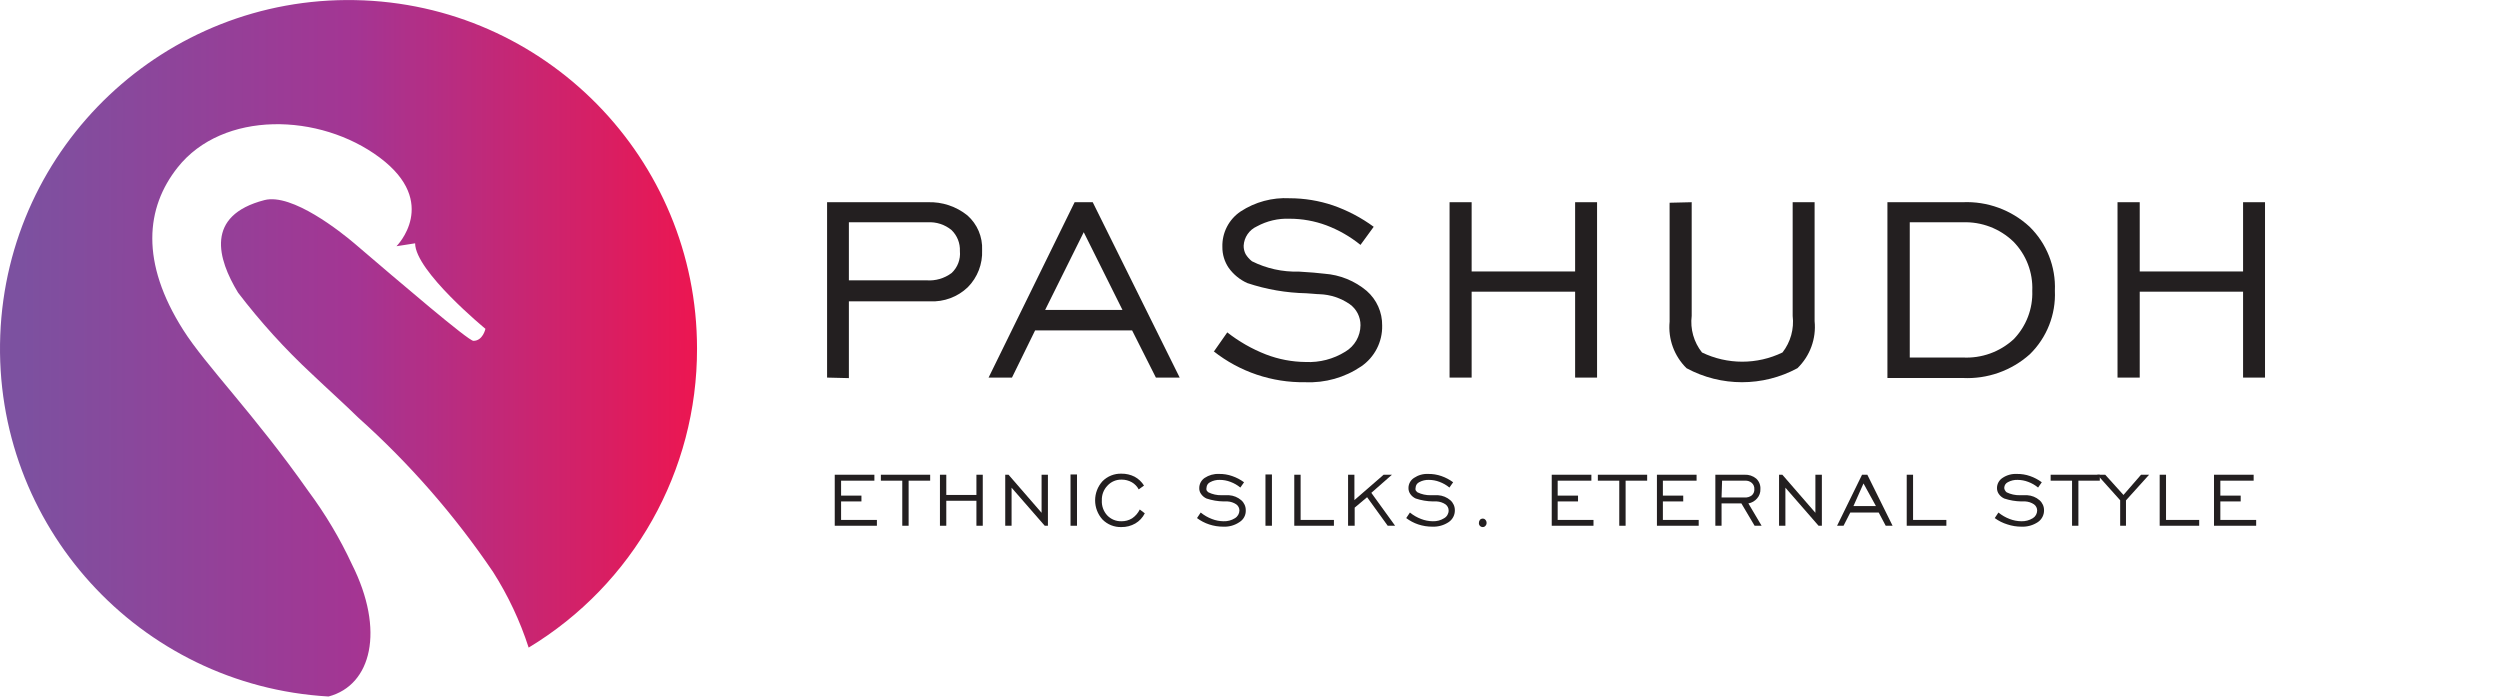
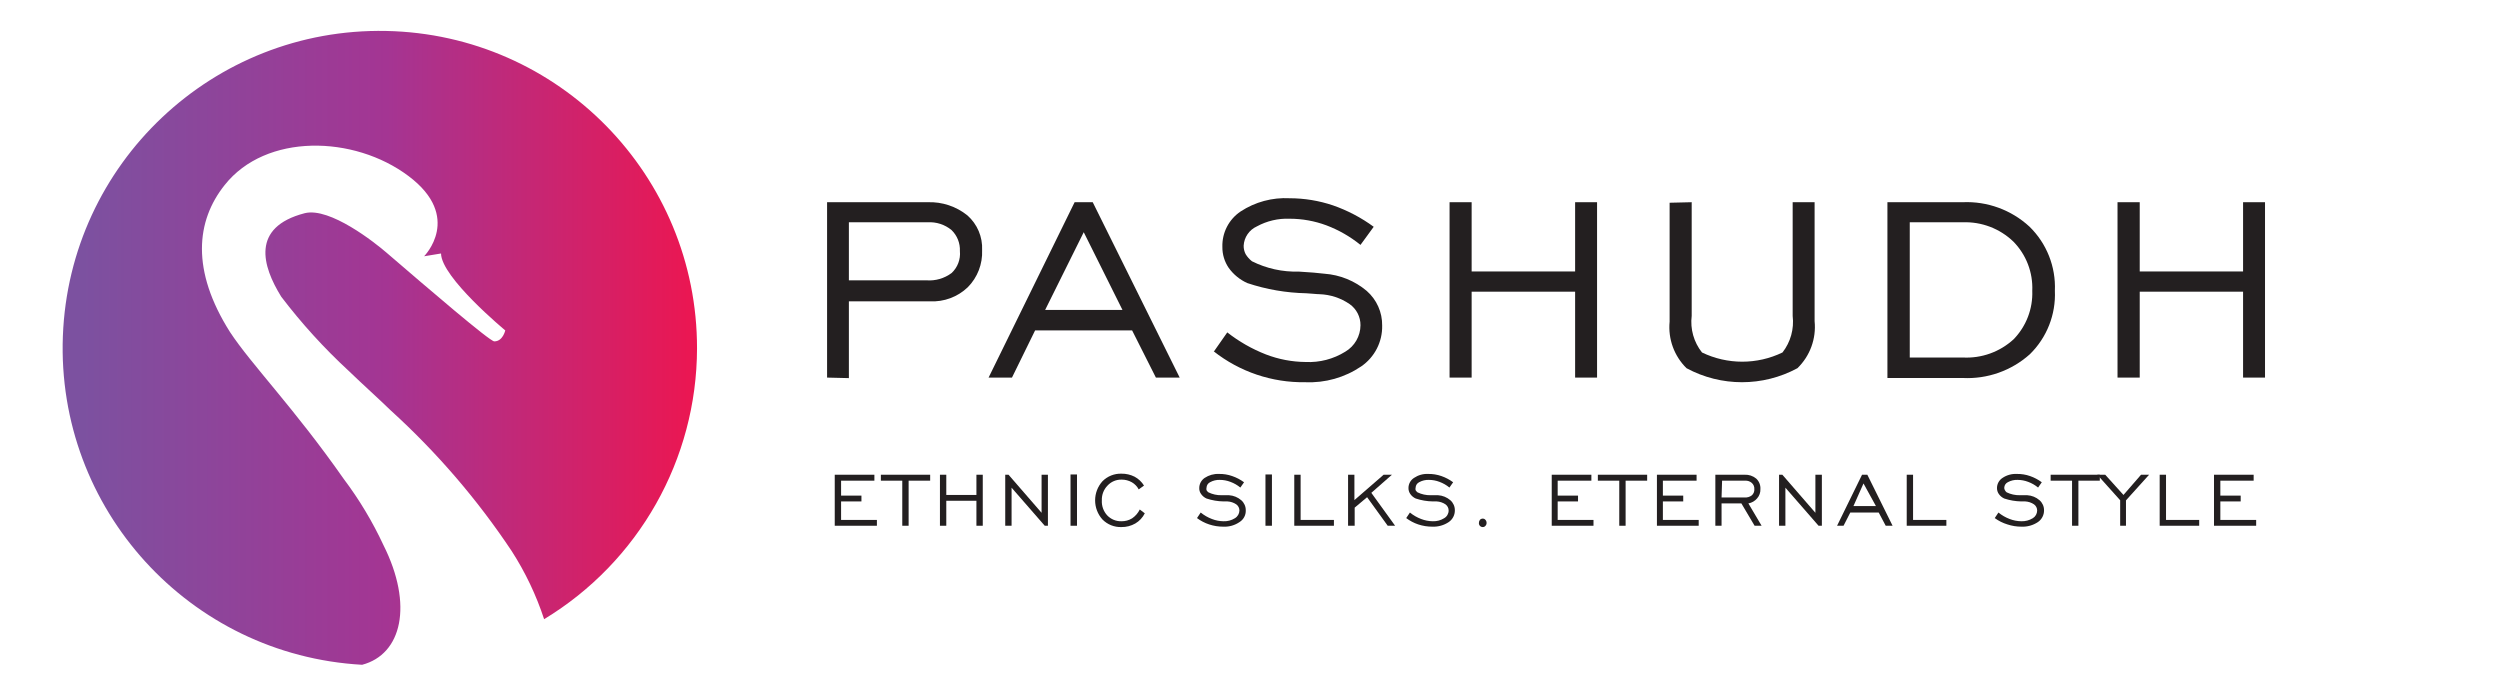
- <svg xmlns="http://www.w3.org/2000/svg" id="Layer_1" version="1.1" data-name="Layer 1" viewBox="0 0 189.16 52.7">
+ <svg xmlns="http://www.w3.org/2000/svg" id="Layer_1" data-name="Layer 1" viewBox="0 0 189.16 52.7">
  <defs>
-     <style>
-             .cls-1 {
-                 fill: url(#linear-gradient);
-             }
- 
-             .cls-2 {
-                 fill: #231f20;
-             }
-         </style>
-     <linearGradient id="linear-gradient" y1="26.35" x2="52.74" y2="26.35" gradientUnits="userSpaceOnUse">
+     <style>.cls-1{fill:#231f20;}.cls-2{fill:url(#linear-gradient);}</style>
+     <linearGradient id="linear-gradient" x1="4.81" y1="26.35" x2="52.74" y2="26.35" gradientUnits="userSpaceOnUse">
      <stop offset="0.03" stop-color="#7c51a0" />
      <stop offset="0.51" stop-color="#a43593" />
      <stop offset="1" stop-color="#ec1651" />
    </linearGradient>
  </defs>
-   <path class="cls-1" d="M52.74,26.37A26.37,26.37,0,1,0,24.86,52.7c3.25-.86,4.28-5,1.77-10a31.68,31.68,0,0,0-3.3-5.54c-4.12-5.86-7.77-9.51-9.47-12.2-3.25-5.12-2.84-9.24-.42-12.29,3.42-4.32,10.75-4.15,15.3-.74S30,18.63,30,18.63l1.41-.22c0,2.1,5.32,6.47,5.32,6.47s-.19.91-.91.91c-.38,0-5.49-4.37-9-7.37-1-.85-4.72-3.82-6.81-3.28-4.51,1.17-3.55,4.44-2,7a49.05,49.05,0,0,0,5.6,6.17c1.22,1.16,2.45,2.26,3.51,3.3A63.26,63.26,0,0,1,37.31,43.28,24.89,24.89,0,0,1,40,49,26.37,26.37,0,0,0,52.74,26.37Z" />
-   <path class="cls-2" d="M62.58,28.57V15.3H70.2a4.53,4.53,0,0,1,3,1,3.3,3.3,0,0,1,1.11,2.63,3.75,3.75,0,0,1-1.08,2.8,3.86,3.86,0,0,1-2.87,1.07H64.23v5.81Zm1.65-7.36h5.86A2.82,2.82,0,0,0,72,20.66,2,2,0,0,0,72.63,19,2.09,2.09,0,0,0,72,17.41a2.59,2.59,0,0,0-1.81-.59H64.23Z" />
-   <path class="cls-2" d="M74.8,28.57,81.31,15.3h1.37l6.58,13.27h-1.8L85.66,25H78.32l-1.75,3.57Zm4.28-5.12h5.85L82,17.57Z" />
-   <path class="cls-2" d="M91.86,26.58l1-1.43a11.54,11.54,0,0,0,2.93,1.67,8.57,8.57,0,0,0,3,.57,5.21,5.21,0,0,0,3-.78,2.34,2.34,0,0,0,1.15-2,1.94,1.94,0,0,0-.82-1.6,4.28,4.28,0,0,0-2.28-.75c-.24,0-.57-.05-1-.07a15.07,15.07,0,0,1-4.46-.77,3.49,3.49,0,0,1-1.41-1.15,2.75,2.75,0,0,1-.48-1.58A3.12,3.12,0,0,1,93.87,16a6.17,6.17,0,0,1,3.71-1,10.3,10.3,0,0,1,3.28.54,11.68,11.68,0,0,1,3.08,1.62l-1,1.37a9.35,9.35,0,0,0-2.58-1.48,8,8,0,0,0-2.78-.5,4.77,4.77,0,0,0-2.48.58,1.7,1.7,0,0,0-1,1.46,1.34,1.34,0,0,0,.15.64,2,2,0,0,0,.48.54,7.43,7.43,0,0,0,3.54.78c.83.05,1.48.1,1.94.16a5.59,5.59,0,0,1,3.2,1.3,3.42,3.42,0,0,1,1.17,2.63A3.65,3.65,0,0,1,103,27.72a7,7,0,0,1-4.24,1.2,10.91,10.91,0,0,1-6.93-2.34Z" />
-   <path class="cls-2" d="M109.68,28.57V15.3h1.67v5.24h7.83V15.3h1.66V28.57h-1.66v-6.5h-7.83v6.5Z" />
-   <path class="cls-2" d="M128,15.3v8.6a3.72,3.72,0,0,0,.78,2.77,7,7,0,0,0,6.09,0,3.77,3.77,0,0,0,.77-2.77V15.3h1.66v9A4.35,4.35,0,0,1,136,27.86a8.83,8.83,0,0,1-8.39,0,4.35,4.35,0,0,1-1.28-3.52v-9Z" />
-   <path class="cls-2" d="M148.5,15.3a7,7,0,0,1,5.06,1.85A6.39,6.39,0,0,1,155.48,22a6.32,6.32,0,0,1-1.89,4.8,7.08,7.08,0,0,1-5.09,1.8h-5.69V15.3Zm0,1.52h-4V27.05h4a5.27,5.27,0,0,0,3.86-1.38A5,5,0,0,0,153.77,22a5,5,0,0,0-1.43-3.72A5.24,5.24,0,0,0,148.5,16.82Z" />
-   <path class="cls-2" d="M160.22,28.57V15.3h1.68v5.24h7.82V15.3h1.66V28.57h-1.66v-6.5H161.9v6.5Z" />
-   <path class="cls-2" d="M63.16,39.78V35.92h3v.45H63.64V37.5h1.54v.44H63.64v1.4h2.71v.44Z" />
-   <path class="cls-2" d="M68.27,39.78V36.37H66.65v-.45h3.73v.45H68.75v3.41Z" />
-   <path class="cls-2" d="M71.12,39.78V35.92h.48v1.53h2.28V35.92h.48v3.86h-.48V37.89H71.6v1.89Z" />
-   <path class="cls-2" d="M76.06,39.78V35.92h.25l2.5,2.88V35.92h.48v3.86h-.24L76.54,36.9v2.88Z" />
-   <path class="cls-2" d="M81,39.78V35.9h.49v3.88Z" />
-   <path class="cls-2" d="M86.24,38.55l.38.29a1.85,1.85,0,0,1-.72.77,2.05,2.05,0,0,1-1.05.27,1.93,1.93,0,0,1-1.43-.57,2.16,2.16,0,0,1,0-2.9,1.94,1.94,0,0,1,1.43-.57,2.14,2.14,0,0,1,1,.23,1.9,1.9,0,0,1,.71.67l-.4.29a1.35,1.35,0,0,0-.52-.54,1.55,1.55,0,0,0-.77-.2,1.4,1.4,0,0,0-1.07.45,1.52,1.52,0,0,0-.43,1.12A1.55,1.55,0,0,0,83.78,39a1.43,1.43,0,0,0,1.07.44,1.49,1.49,0,0,0,.81-.22A1.71,1.71,0,0,0,86.24,38.55Z" />
-   <path class="cls-2" d="M90.57,39.2l.28-.42a3.06,3.06,0,0,0,.85.49,2.49,2.49,0,0,0,.87.17,1.52,1.52,0,0,0,.87-.23.7.7,0,0,0,.34-.58.57.57,0,0,0-.24-.47,1.32,1.32,0,0,0-.66-.22l-.3,0a4.32,4.32,0,0,1-1.29-.22,1,1,0,0,1-.41-.34.71.71,0,0,1-.14-.45.93.93,0,0,1,.41-.77,1.81,1.81,0,0,1,1.08-.3,2.83,2.83,0,0,1,1,.16,3.37,3.37,0,0,1,.9.47l-.28.4a2.59,2.59,0,0,0-.75-.43,2.24,2.24,0,0,0-.81-.15,1.42,1.42,0,0,0-.72.17.48.48,0,0,0-.28.42.41.41,0,0,0,0,.19.52.52,0,0,0,.14.16,2.14,2.14,0,0,0,1,.22l.56,0a1.58,1.58,0,0,1,.93.38,1,1,0,0,1,.34.76,1,1,0,0,1-.47.89,2,2,0,0,1-1.23.35,3.38,3.38,0,0,1-1.07-.17A3.2,3.2,0,0,1,90.57,39.2Z" />
-   <path class="cls-2" d="M95.75,39.78V35.9h.49v3.88Z" />
-   <path class="cls-2" d="M97.93,39.78V35.92h.48v3.42h2.52v.44Z" />
-   <path class="cls-2" d="M102,39.78V35.92h.48v1.92l2.21-1.92h.63l-1.56,1.37,1.8,2.49H105l-1.56-2.16-.94.79v1.37Z" />
-   <path class="cls-2" d="M106.4,39.2l.28-.42a3.06,3.06,0,0,0,.85.49,2.54,2.54,0,0,0,.88.17,1.51,1.51,0,0,0,.86-.23.67.67,0,0,0,.34-.58.57.57,0,0,0-.24-.47,1.32,1.32,0,0,0-.66-.22l-.3,0a4.32,4.32,0,0,1-1.29-.22,1,1,0,0,1-.41-.34.77.77,0,0,1-.14-.45.91.91,0,0,1,.42-.77,1.76,1.76,0,0,1,1.07-.3,2.89,2.89,0,0,1,1,.16,3.31,3.31,0,0,1,.89.47l-.28.4a2.59,2.59,0,0,0-.75-.43,2.24,2.24,0,0,0-.81-.15,1.42,1.42,0,0,0-.72.17.48.48,0,0,0-.28.42.41.41,0,0,0,0,.19.7.7,0,0,0,.14.16,2.17,2.17,0,0,0,1,.22l.56,0a1.58,1.58,0,0,1,.93.38,1,1,0,0,1,.34.76,1.06,1.06,0,0,1-.46.89,2.07,2.07,0,0,1-1.24.35,3.38,3.38,0,0,1-1.07-.17A3.2,3.2,0,0,1,106.4,39.2Z" />
-   <path class="cls-2" d="M112.19,39.24a.25.25,0,0,1,.2.09.32.32,0,0,1,.09.24.29.29,0,0,1-.09.22.25.25,0,0,1-.2.09.29.29,0,0,1-.29-.31.38.38,0,0,1,.08-.24A.29.29,0,0,1,112.19,39.24Z" />
-   <path class="cls-2" d="M117.41,39.78V35.92h3v.45h-2.55V37.5h1.54v.44h-1.54v1.4h2.71v.44Z" />
-   <path class="cls-2" d="M122.52,39.78V36.37H120.9v-.45h3.73v.45H123v3.41Z" />
-   <path class="cls-2" d="M125.37,39.78V35.92h3v.45h-2.55V37.5h1.54v.44h-1.54v1.4h2.71v.44Z" />
-   <path class="cls-2" d="M129.79,39.78V35.92H132a1.28,1.28,0,0,1,.88.29,1,1,0,0,1,.32.79,1,1,0,0,1-.25.71,1.11,1.11,0,0,1-.66.38l1,1.69h-.53l-1-1.69h-1.5v1.69Zm.47-2.14H132a.79.79,0,0,0,.55-.16.57.57,0,0,0,.19-.47.58.58,0,0,0-.19-.47.71.71,0,0,0-.52-.17h-1.73Z" />
-   <path class="cls-2" d="M134.61,39.78V35.92h.25l2.5,2.88V35.92h.49v3.86h-.25l-2.51-2.88v2.88Z" />
-   <path class="cls-2" d="M139,39.78l1.89-3.86h.4l1.91,3.86h-.52l-.53-1H140l-.51,1Zm1.24-1.49h1.7L141,36.58Z" />
-   <path class="cls-2" d="M144.27,39.78V35.92h.48v3.42h2.52v.44Z" />
-   <path class="cls-2" d="M150.93,39.2l.28-.42a3.06,3.06,0,0,0,.85.49,2.54,2.54,0,0,0,.88.17,1.56,1.56,0,0,0,.87-.23.69.69,0,0,0,.33-.58.57.57,0,0,0-.24-.47,1.32,1.32,0,0,0-.66-.22l-.3,0a4.32,4.32,0,0,1-1.29-.22,1,1,0,0,1-.41-.34.77.77,0,0,1-.14-.45.91.91,0,0,1,.42-.77,1.77,1.77,0,0,1,1.08-.3,2.87,2.87,0,0,1,1,.16,3.31,3.31,0,0,1,.89.47l-.28.4a2.59,2.59,0,0,0-.75-.43,2.24,2.24,0,0,0-.81-.15,1.42,1.42,0,0,0-.72.17.48.48,0,0,0-.28.42.32.32,0,0,0,.05.19.48.48,0,0,0,.13.16,2.17,2.17,0,0,0,1,.22l.56,0a1.55,1.55,0,0,1,.93.38,1,1,0,0,1,.34.76,1.06,1.06,0,0,1-.46.89,2.07,2.07,0,0,1-1.24.35,3.38,3.38,0,0,1-1.07-.17A3.2,3.2,0,0,1,150.93,39.2Z" />
-   <path class="cls-2" d="M156.78,39.78V36.37h-1.62v-.45h3.72v.45h-1.62v3.41Z" />
-   <path class="cls-2" d="M160.42,39.78V37.85l-1.73-1.93h.6l1.38,1.53L162,35.92h.61l-1.75,1.94v1.92Z" />
-   <path class="cls-2" d="M163.41,39.78V35.92h.48v3.42h2.51v.44Z" />
-   <path class="cls-2" d="M167.52,39.78V35.92h3v.45H168V37.5h1.54v.44H168v1.4h2.71v.44Z" />
+   <path class="cls-1" d="M62.58,28.57V15.3H70.2a4.53,4.53,0,0,1,3,1,3.3,3.3,0,0,1,1.11,2.63,3.75,3.75,0,0,1-1.08,2.8,3.86,3.86,0,0,1-2.87,1.07H64.23v5.81Zm1.65-7.36h5.86A2.82,2.82,0,0,0,72,20.66,2,2,0,0,0,72.63,19,2.09,2.09,0,0,0,72,17.41a2.59,2.59,0,0,0-1.81-.59H64.23Z" />
+   <path class="cls-1" d="M74.8,28.57,81.31,15.3h1.37l6.58,13.27h-1.8L85.66,25H78.32l-1.75,3.57Zm4.28-5.12h5.85L82,17.57Z" />
+   <path class="cls-1" d="M91.86,26.58l1-1.43a11.54,11.54,0,0,0,2.93,1.67,8.57,8.57,0,0,0,3,.57,5.21,5.21,0,0,0,3-.78,2.34,2.34,0,0,0,1.15-2,1.94,1.94,0,0,0-.82-1.6,4.28,4.28,0,0,0-2.28-.75c-.24,0-.57-.05-1-.07a15.07,15.07,0,0,1-4.46-.77,3.49,3.49,0,0,1-1.41-1.15,2.75,2.75,0,0,1-.48-1.58A3.12,3.12,0,0,1,93.87,16a6.17,6.17,0,0,1,3.71-1,10.3,10.3,0,0,1,3.28.54,11.68,11.68,0,0,1,3.08,1.62l-1,1.37a9.35,9.35,0,0,0-2.58-1.48,8,8,0,0,0-2.78-.5,4.77,4.77,0,0,0-2.48.58,1.7,1.7,0,0,0-1,1.46,1.34,1.34,0,0,0,.15.64,2,2,0,0,0,.48.54,7.43,7.43,0,0,0,3.54.78c.83.05,1.48.1,1.94.16a5.59,5.59,0,0,1,3.2,1.3,3.42,3.42,0,0,1,1.17,2.63A3.65,3.65,0,0,1,103,27.72a7,7,0,0,1-4.24,1.2,10.91,10.91,0,0,1-6.93-2.34Z" />
+   <path class="cls-1" d="M109.68,28.57V15.3h1.67v5.24h7.83V15.3h1.66V28.57h-1.66v-6.5h-7.83v6.5Z" />
+   <path class="cls-1" d="M128,15.3v8.6a3.72,3.72,0,0,0,.78,2.77,7,7,0,0,0,6.09,0,3.77,3.77,0,0,0,.77-2.77V15.3h1.66v9A4.35,4.35,0,0,1,136,27.86a8.83,8.83,0,0,1-8.39,0,4.35,4.35,0,0,1-1.28-3.52v-9Z" />
+   <path class="cls-1" d="M148.5,15.3a7,7,0,0,1,5.06,1.85A6.39,6.39,0,0,1,155.48,22a6.32,6.32,0,0,1-1.89,4.8,7.08,7.08,0,0,1-5.09,1.8h-5.69V15.3Zm0,1.52h-4V27.05h4a5.27,5.27,0,0,0,3.86-1.38A5,5,0,0,0,153.77,22a5,5,0,0,0-1.43-3.72A5.24,5.24,0,0,0,148.5,16.82Z" />
+   <path class="cls-1" d="M160.22,28.57V15.3h1.68v5.24h7.82V15.3h1.66V28.57h-1.66v-6.5H161.9v6.5Z" />
+   <path class="cls-1" d="M63.16,39.78V35.92h3v.45H63.64V37.5h1.54v.44H63.64v1.4h2.71v.44Z" />
+   <path class="cls-1" d="M68.27,39.78V36.37H66.65v-.45h3.73v.45H68.75v3.41Z" />
+   <path class="cls-1" d="M71.12,39.78V35.92h.48v1.53h2.28V35.92h.48v3.86h-.48V37.89H71.6v1.89Z" />
+   <path class="cls-1" d="M76.06,39.78V35.92h.25l2.5,2.88V35.92h.48v3.86h-.24L76.54,36.9v2.88Z" />
+   <path class="cls-1" d="M81,39.78V35.9h.49v3.88Z" />
+   <path class="cls-1" d="M86.24,38.55l.38.29a1.85,1.85,0,0,1-.72.77,2.05,2.05,0,0,1-1.05.27,1.93,1.93,0,0,1-1.43-.57,2.16,2.16,0,0,1,0-2.9,1.94,1.94,0,0,1,1.43-.57,2.14,2.14,0,0,1,1,.23,1.9,1.9,0,0,1,.71.67l-.4.29a1.35,1.35,0,0,0-.52-.54,1.55,1.55,0,0,0-.77-.2,1.4,1.4,0,0,0-1.07.45,1.52,1.52,0,0,0-.43,1.12A1.55,1.55,0,0,0,83.78,39a1.43,1.43,0,0,0,1.07.44,1.49,1.49,0,0,0,.81-.22A1.71,1.71,0,0,0,86.24,38.55Z" />
+   <path class="cls-1" d="M90.57,39.2l.28-.42a3.06,3.06,0,0,0,.85.49,2.49,2.49,0,0,0,.87.17,1.52,1.52,0,0,0,.87-.23.7.7,0,0,0,.34-.58.57.57,0,0,0-.24-.47,1.32,1.32,0,0,0-.66-.22l-.3,0a4.32,4.32,0,0,1-1.29-.22,1,1,0,0,1-.41-.34.71.71,0,0,1-.14-.45.93.93,0,0,1,.41-.77,1.81,1.81,0,0,1,1.08-.3,2.83,2.83,0,0,1,1,.16,3.37,3.37,0,0,1,.9.47l-.28.4a2.59,2.59,0,0,0-.75-.43,2.24,2.24,0,0,0-.81-.15,1.42,1.42,0,0,0-.72.17.48.48,0,0,0-.28.42.41.41,0,0,0,0,.19.52.52,0,0,0,.14.16,2.14,2.14,0,0,0,1,.22l.56,0a1.58,1.58,0,0,1,.93.38,1,1,0,0,1,.34.76,1,1,0,0,1-.47.89,2,2,0,0,1-1.23.35,3.38,3.38,0,0,1-1.07-.17A3.2,3.2,0,0,1,90.57,39.2Z" />
+   <path class="cls-1" d="M95.75,39.78V35.9h.49v3.88Z" />
+   <path class="cls-1" d="M97.93,39.78V35.92h.48v3.42h2.52v.44Z" />
+   <path class="cls-1" d="M102,39.78V35.92h.48v1.92l2.21-1.92h.63l-1.56,1.37,1.8,2.49H105l-1.56-2.16-.94.79v1.37Z" />
+   <path class="cls-1" d="M106.4,39.2l.28-.42a3.06,3.06,0,0,0,.85.49,2.54,2.54,0,0,0,.88.17,1.51,1.51,0,0,0,.86-.23.67.67,0,0,0,.34-.58.57.57,0,0,0-.24-.47,1.32,1.32,0,0,0-.66-.22l-.3,0a4.32,4.32,0,0,1-1.29-.22,1,1,0,0,1-.41-.34.77.77,0,0,1-.14-.45.91.91,0,0,1,.42-.77,1.76,1.76,0,0,1,1.07-.3,2.89,2.89,0,0,1,1,.16,3.31,3.31,0,0,1,.89.47l-.28.4a2.59,2.59,0,0,0-.75-.43,2.24,2.24,0,0,0-.81-.15,1.42,1.42,0,0,0-.72.17.48.48,0,0,0-.28.42.41.41,0,0,0,0,.19.7.7,0,0,0,.14.16,2.17,2.17,0,0,0,1,.22l.56,0a1.58,1.58,0,0,1,.93.38,1,1,0,0,1,.34.76,1.06,1.06,0,0,1-.46.89,2.07,2.07,0,0,1-1.24.35,3.38,3.38,0,0,1-1.07-.17A3.2,3.2,0,0,1,106.4,39.2Z" />
+   <path class="cls-1" d="M112.19,39.24a.25.25,0,0,1,.2.09.32.32,0,0,1,.09.24.29.29,0,0,1-.09.22.25.25,0,0,1-.2.09.29.29,0,0,1-.29-.31.38.38,0,0,1,.08-.24A.29.29,0,0,1,112.19,39.24Z" />
+   <path class="cls-1" d="M117.41,39.78V35.92h3v.45h-2.55V37.5h1.54v.44h-1.54v1.4h2.71v.44Z" />
+   <path class="cls-1" d="M122.52,39.78V36.37H120.9v-.45h3.73v.45H123v3.41Z" />
+   <path class="cls-1" d="M125.37,39.78V35.92h3v.45h-2.55V37.5h1.54v.44h-1.54v1.4h2.71v.44Z" />
+   <path class="cls-1" d="M129.79,39.78V35.92H132a1.28,1.28,0,0,1,.88.29,1,1,0,0,1,.32.79,1,1,0,0,1-.25.71,1.11,1.11,0,0,1-.66.38l1,1.69h-.53l-1-1.69h-1.5v1.69Zm.47-2.14H132a.79.79,0,0,0,.55-.16.57.57,0,0,0,.19-.47.58.58,0,0,0-.19-.47.71.71,0,0,0-.52-.17h-1.73Z" />
+   <path class="cls-1" d="M134.61,39.78V35.92h.25l2.5,2.88V35.92h.49v3.86h-.25l-2.51-2.88v2.88Z" />
+   <path class="cls-1" d="M139,39.78l1.89-3.86h.4l1.91,3.86h-.52l-.53-1H140l-.51,1Zm1.24-1.49h1.7L141,36.58Z" />
+   <path class="cls-1" d="M144.27,39.78V35.92h.48v3.42h2.52v.44Z" />
+   <path class="cls-1" d="M150.93,39.2l.28-.42a3.06,3.06,0,0,0,.85.49,2.54,2.54,0,0,0,.88.17,1.56,1.56,0,0,0,.87-.23.69.69,0,0,0,.33-.58.57.57,0,0,0-.24-.47,1.32,1.32,0,0,0-.66-.22l-.3,0a4.32,4.32,0,0,1-1.29-.22,1,1,0,0,1-.41-.34.77.77,0,0,1-.14-.45.91.91,0,0,1,.42-.77,1.77,1.77,0,0,1,1.08-.3,2.87,2.87,0,0,1,1,.16,3.31,3.31,0,0,1,.89.47l-.28.4a2.59,2.59,0,0,0-.75-.43,2.24,2.24,0,0,0-.81-.15,1.42,1.42,0,0,0-.72.17.48.48,0,0,0-.28.42.32.32,0,0,0,.05.19.48.48,0,0,0,.13.16,2.17,2.17,0,0,0,1,.22l.56,0a1.55,1.55,0,0,1,.93.38,1,1,0,0,1,.34.76,1.06,1.06,0,0,1-.46.89,2.07,2.07,0,0,1-1.24.35,3.38,3.38,0,0,1-1.07-.17A3.2,3.2,0,0,1,150.93,39.2Z" />
+   <path class="cls-1" d="M156.78,39.78V36.37h-1.62v-.45h3.72v.45h-1.62v3.41Z" />
+   <path class="cls-1" d="M160.42,39.78V37.85l-1.73-1.93h.6l1.38,1.53L162,35.92h.61l-1.75,1.94v1.92Z" />
+   <path class="cls-1" d="M163.41,39.78V35.92h.48v3.42h2.51v.44Z" />
+   <path class="cls-1" d="M167.52,39.78V35.92h3v.45H168V37.5h1.54v.44H168v1.4h2.71v.44Z" />
+   <path class="cls-2" d="M52.74,26.37A24,24,0,1,0,27.4,50.3c3-.79,3.89-4.52,1.61-9.06a27.84,27.84,0,0,0-3-5C22.26,30.88,19,27.56,17.4,25.12,14.45,20.46,14.83,16.72,17,14c3.11-3.93,9.78-3.78,13.91-.68s1.18,6.07,1.18,6.07l1.28-.21C33.39,21,38.23,25,38.23,25s-.18.83-.83.83c-.34,0-5-4-8.14-6.7-.89-.77-4.3-3.47-6.2-3-4.09,1.06-3.22,4-1.78,6.32a43.4,43.4,0,0,0,5.09,5.6c1.1,1.06,2.22,2.06,3.19,3a57.29,57.29,0,0,1,9.16,10.65,22.46,22.46,0,0,1,2.45,5.15A24,24,0,0,0,52.74,26.37Z" />
</svg>
